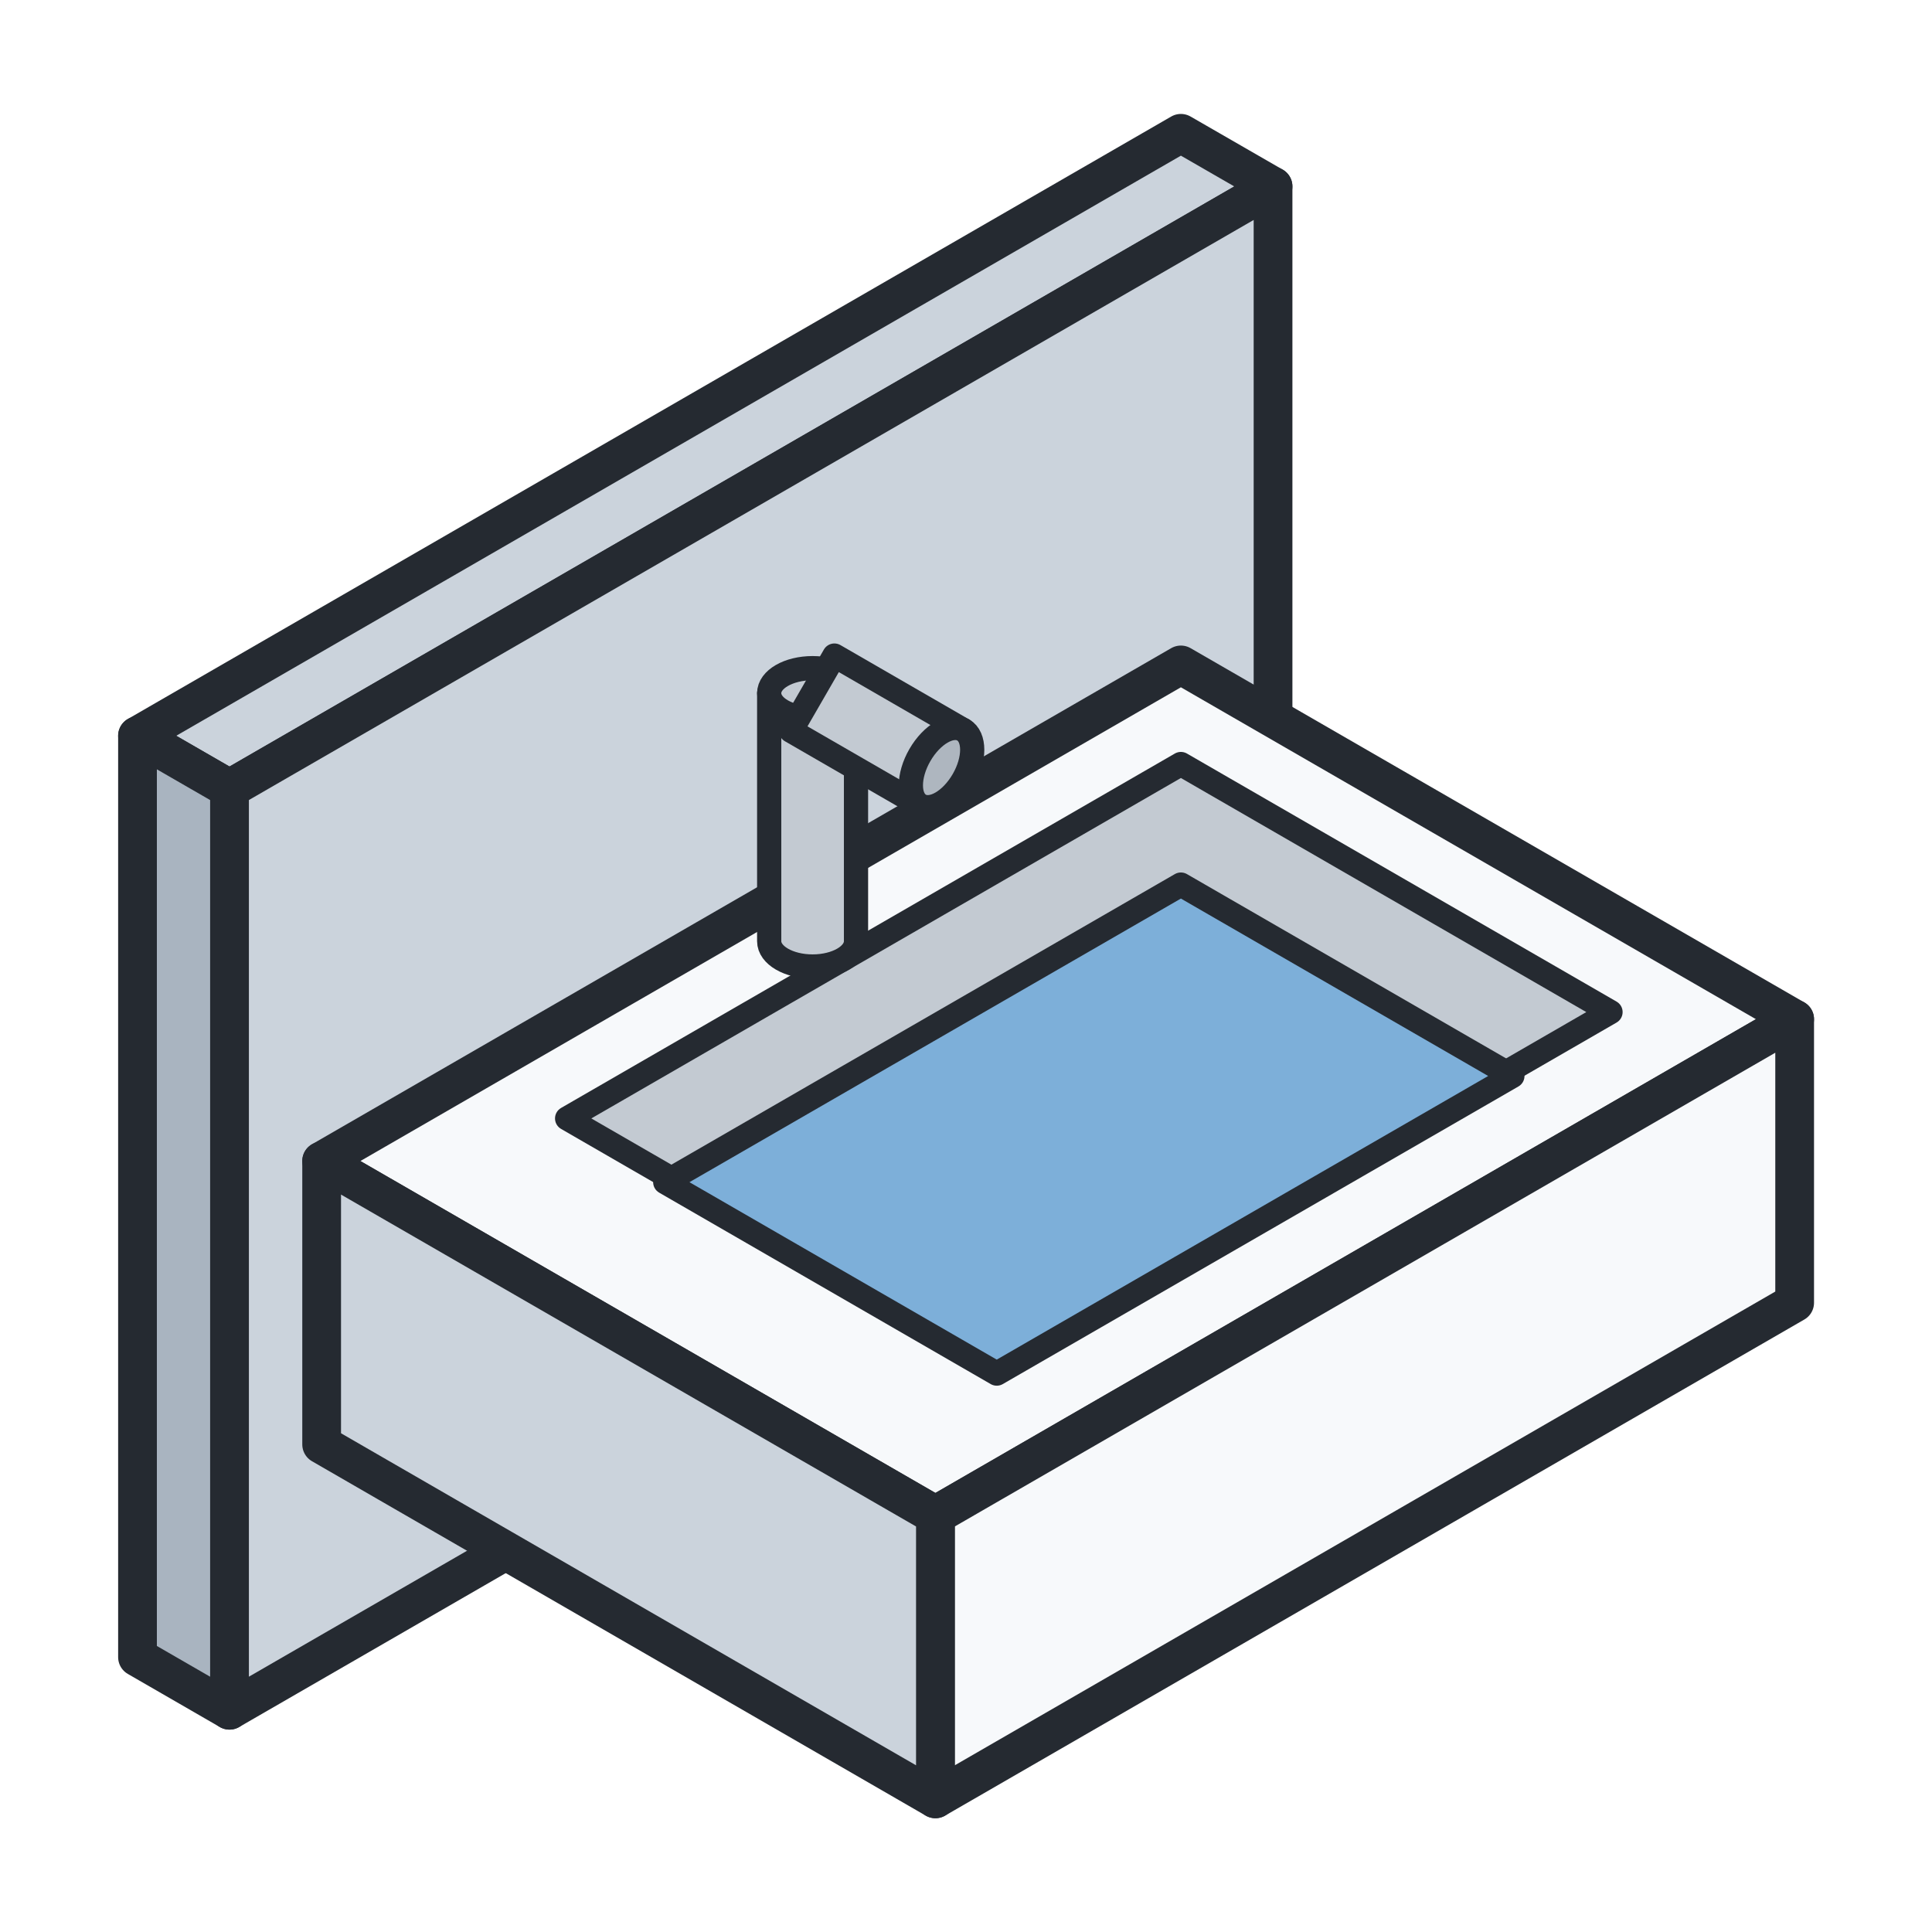
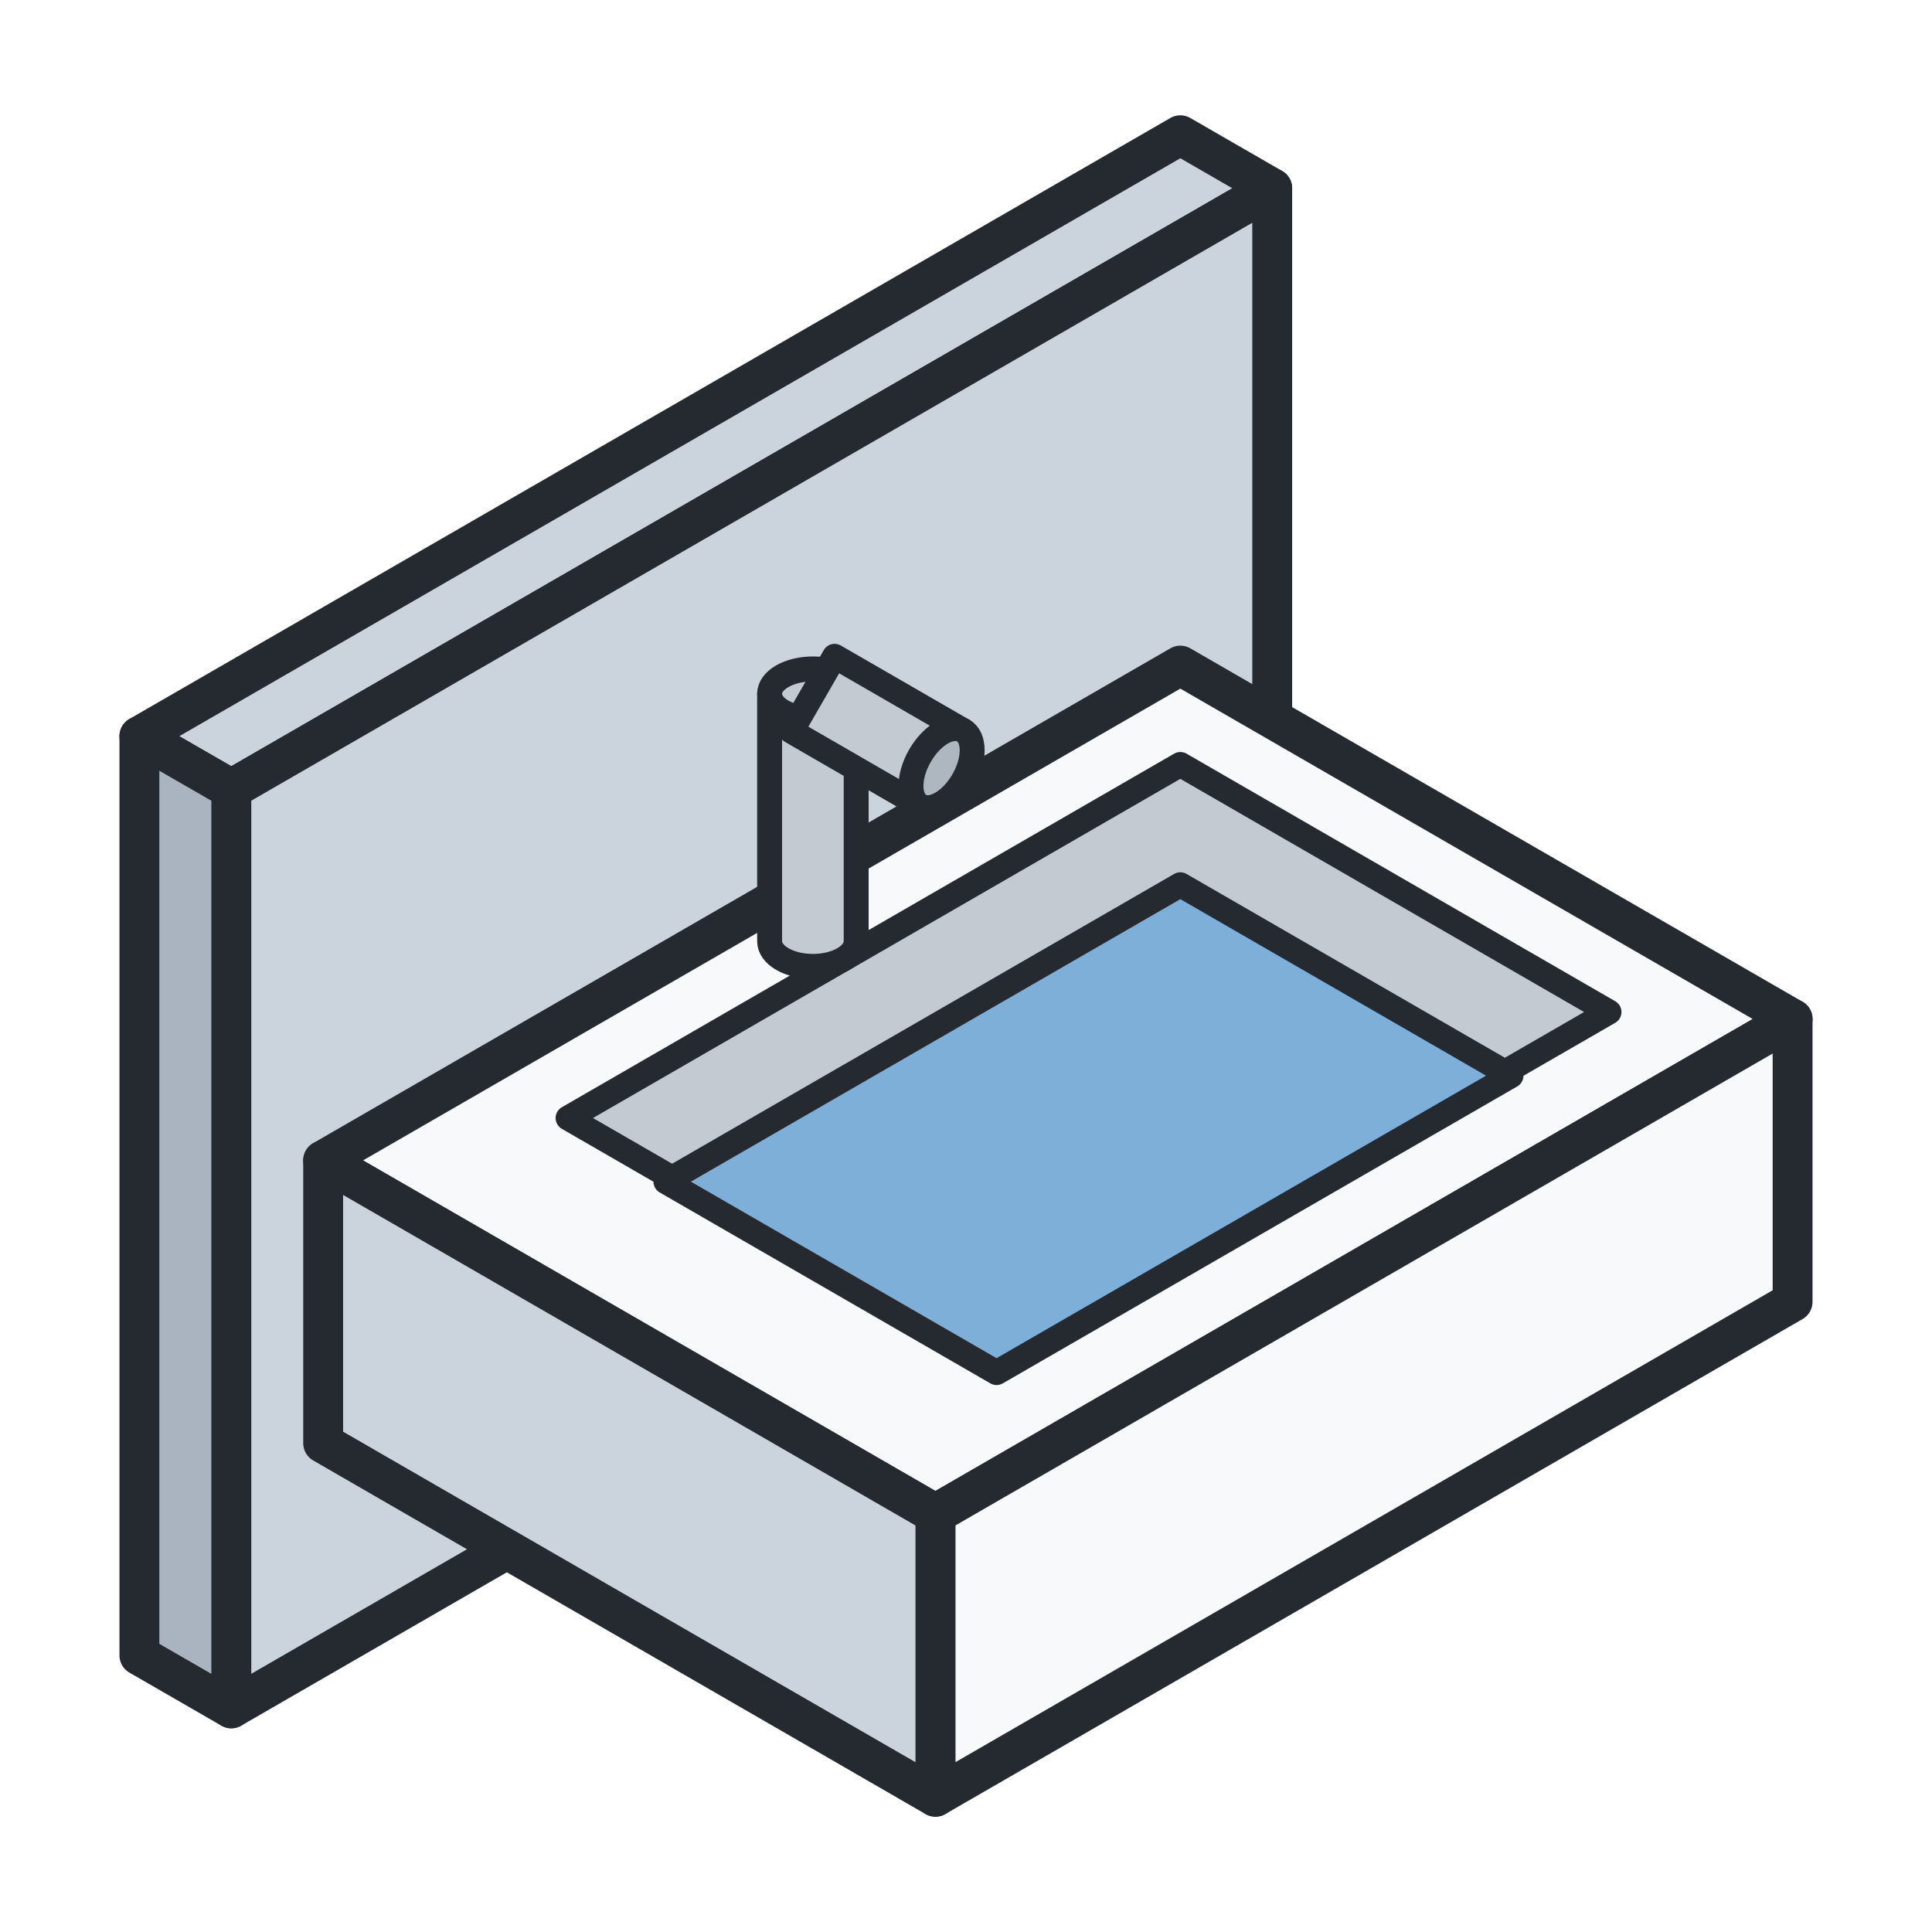
- <svg xmlns="http://www.w3.org/2000/svg" viewBox="0.14 0.14 119.71 119.71">
-   <polygon points="73.31,8.40 79.02,11.69 14.36,49.02 8.66,45.73" fill="#CBD3DC" stroke="#252A31" stroke-width="2.4" stroke-linejoin="round" />
-   <polygon points="79.02,68.78 14.36,106.11 14.36,49.02 79.02,11.69" fill="#CBD3DC" stroke="#252A31" stroke-width="2.4" stroke-linejoin="round" />
-   <polygon points="8.66,102.82 14.36,106.11 14.36,49.02 8.66,45.73" fill="#A9B4C0" stroke="#252A31" stroke-width="2.4" stroke-linejoin="round" />
-   <polygon points="73.31,41.34 111.34,63.29 58.10,94.03 20.07,72.08" fill="#F7F9FB" stroke="#252A31" stroke-width="2.4" stroke-linejoin="round" />
-   <polygon points="111.34,80.86 58.10,111.60 58.10,94.03 111.34,63.29" fill="#F7F9FB" stroke="#252A31" stroke-width="2.4" stroke-linejoin="round" />
-   <polygon points="20.07,89.64 58.10,111.60 58.10,94.03 20.07,72.08" fill="#CBD3DC" stroke="#252A31" stroke-width="2.4" stroke-linejoin="round" />
-   <polygon points="73.31,47.48 99.93,62.85 61.90,84.81 35.28,69.44" fill="#C3CAD2" stroke="#252A31" stroke-width="1.5" stroke-linejoin="round" />
-   <polygon points="73.31,54.95 93.85,66.81 61.90,85.25 41.36,73.39" fill="#7DAFD9" stroke="#252A31" stroke-width="1.5" stroke-linejoin="round" />
-   <path d="M 47.80 43.09 L 47.80 58.46 A 2.68 1.56 0 0 0 53.18 58.46 L 53.18 43.09 A 2.68 1.56 0 0 1 47.80 43.09 Z" fill="#C3CAD2" stroke="#252A31" stroke-width="1.5" stroke-linejoin="round" />
-   <ellipse cx="50.49" cy="43.09" rx="2.69" ry="1.55" fill="#C3CAD2" stroke="#252A31" stroke-width="1.5" />
-   <polygon points="49.15,45.42 57.13,50.03 59.82,45.37 51.84,40.76" fill="#C3CAD2" stroke="#252A31" stroke-width="1.5" stroke-linejoin="round" />
-   <ellipse cx="58.48" cy="47.70" rx="2.69" ry="1.55" fill="#AEB6BF" stroke="#252A31" stroke-width="1.5" transform="rotate(120 58.48 47.70)" />
+ <svg xmlns="http://www.w3.org/2000/svg" viewBox="-71.04 -63.46 116.28 116.28">
+   <polygon points="0.00,-55.32 5.53,-52.13 -57.12,-15.96 -62.65,-19.15" fill="#CBD3DC" stroke="#252A31" stroke-width="2.4" stroke-linejoin="round" />
+   <polygon points="5.53,3.19 -57.12,39.36 -57.12,-15.96 5.53,-52.13" fill="#CBD3DC" stroke="#252A31" stroke-width="2.4" stroke-linejoin="round" />
+   <polygon points="-62.65,36.17 -57.12,39.36 -57.12,-15.96 -62.65,-19.15" fill="#A9B4C0" stroke="#252A31" stroke-width="2.4" stroke-linejoin="round" />
+   <polygon points="0.00,-23.40 36.85,-2.13 -14.74,27.66 -51.59,6.38" fill="#F7F9FB" stroke="#252A31" stroke-width="2.4" stroke-linejoin="round" />
+   <polygon points="36.85,14.89 -14.74,44.68 -14.74,27.66 36.85,-2.13" fill="#F7F9FB" stroke="#252A31" stroke-width="2.4" stroke-linejoin="round" />
+   <polygon points="-51.59,23.40 -14.74,44.68 -14.74,27.66 -51.59,6.38" fill="#CBD3DC" stroke="#252A31" stroke-width="2.4" stroke-linejoin="round" />
+   <polygon points="0.00,-17.45 25.80,-2.55 -11.06,18.72 -36.85,3.83" fill="#C3CAD2" stroke="#252A31" stroke-width="1.5" stroke-linejoin="round" />
+   <polygon points="0.00,-10.21 19.90,1.28 -11.06,19.15 -30.96,7.66" fill="#7DAFD9" stroke="#252A31" stroke-width="1.5" stroke-linejoin="round" />
+   <path d="M -24.72 -21.70 L -24.72 -6.81 A 2.60 1.51 0 0 0 -19.51 -6.81 L -19.51 -21.70 A 2.60 1.51 0 0 1 -24.72 -21.70 Z" fill="#C3CAD2" stroke="#252A31" stroke-width="1.5" stroke-linejoin="round" />
+   <ellipse cx="-22.11" cy="-21.70" rx="2.61" ry="1.50" fill="#C3CAD2" stroke="#252A31" stroke-width="1.5" />
+   <polygon points="-23.41,-19.45 -15.68,-14.98 -13.07,-19.49 -20.81,-23.96" fill="#C3CAD2" stroke="#252A31" stroke-width="1.5" stroke-linejoin="round" />
+   <ellipse cx="-14.37" cy="-17.23" rx="2.61" ry="1.50" fill="#AEB6BF" stroke="#252A31" stroke-width="1.5" transform="rotate(120 -14.37 -17.23)" />
</svg>
